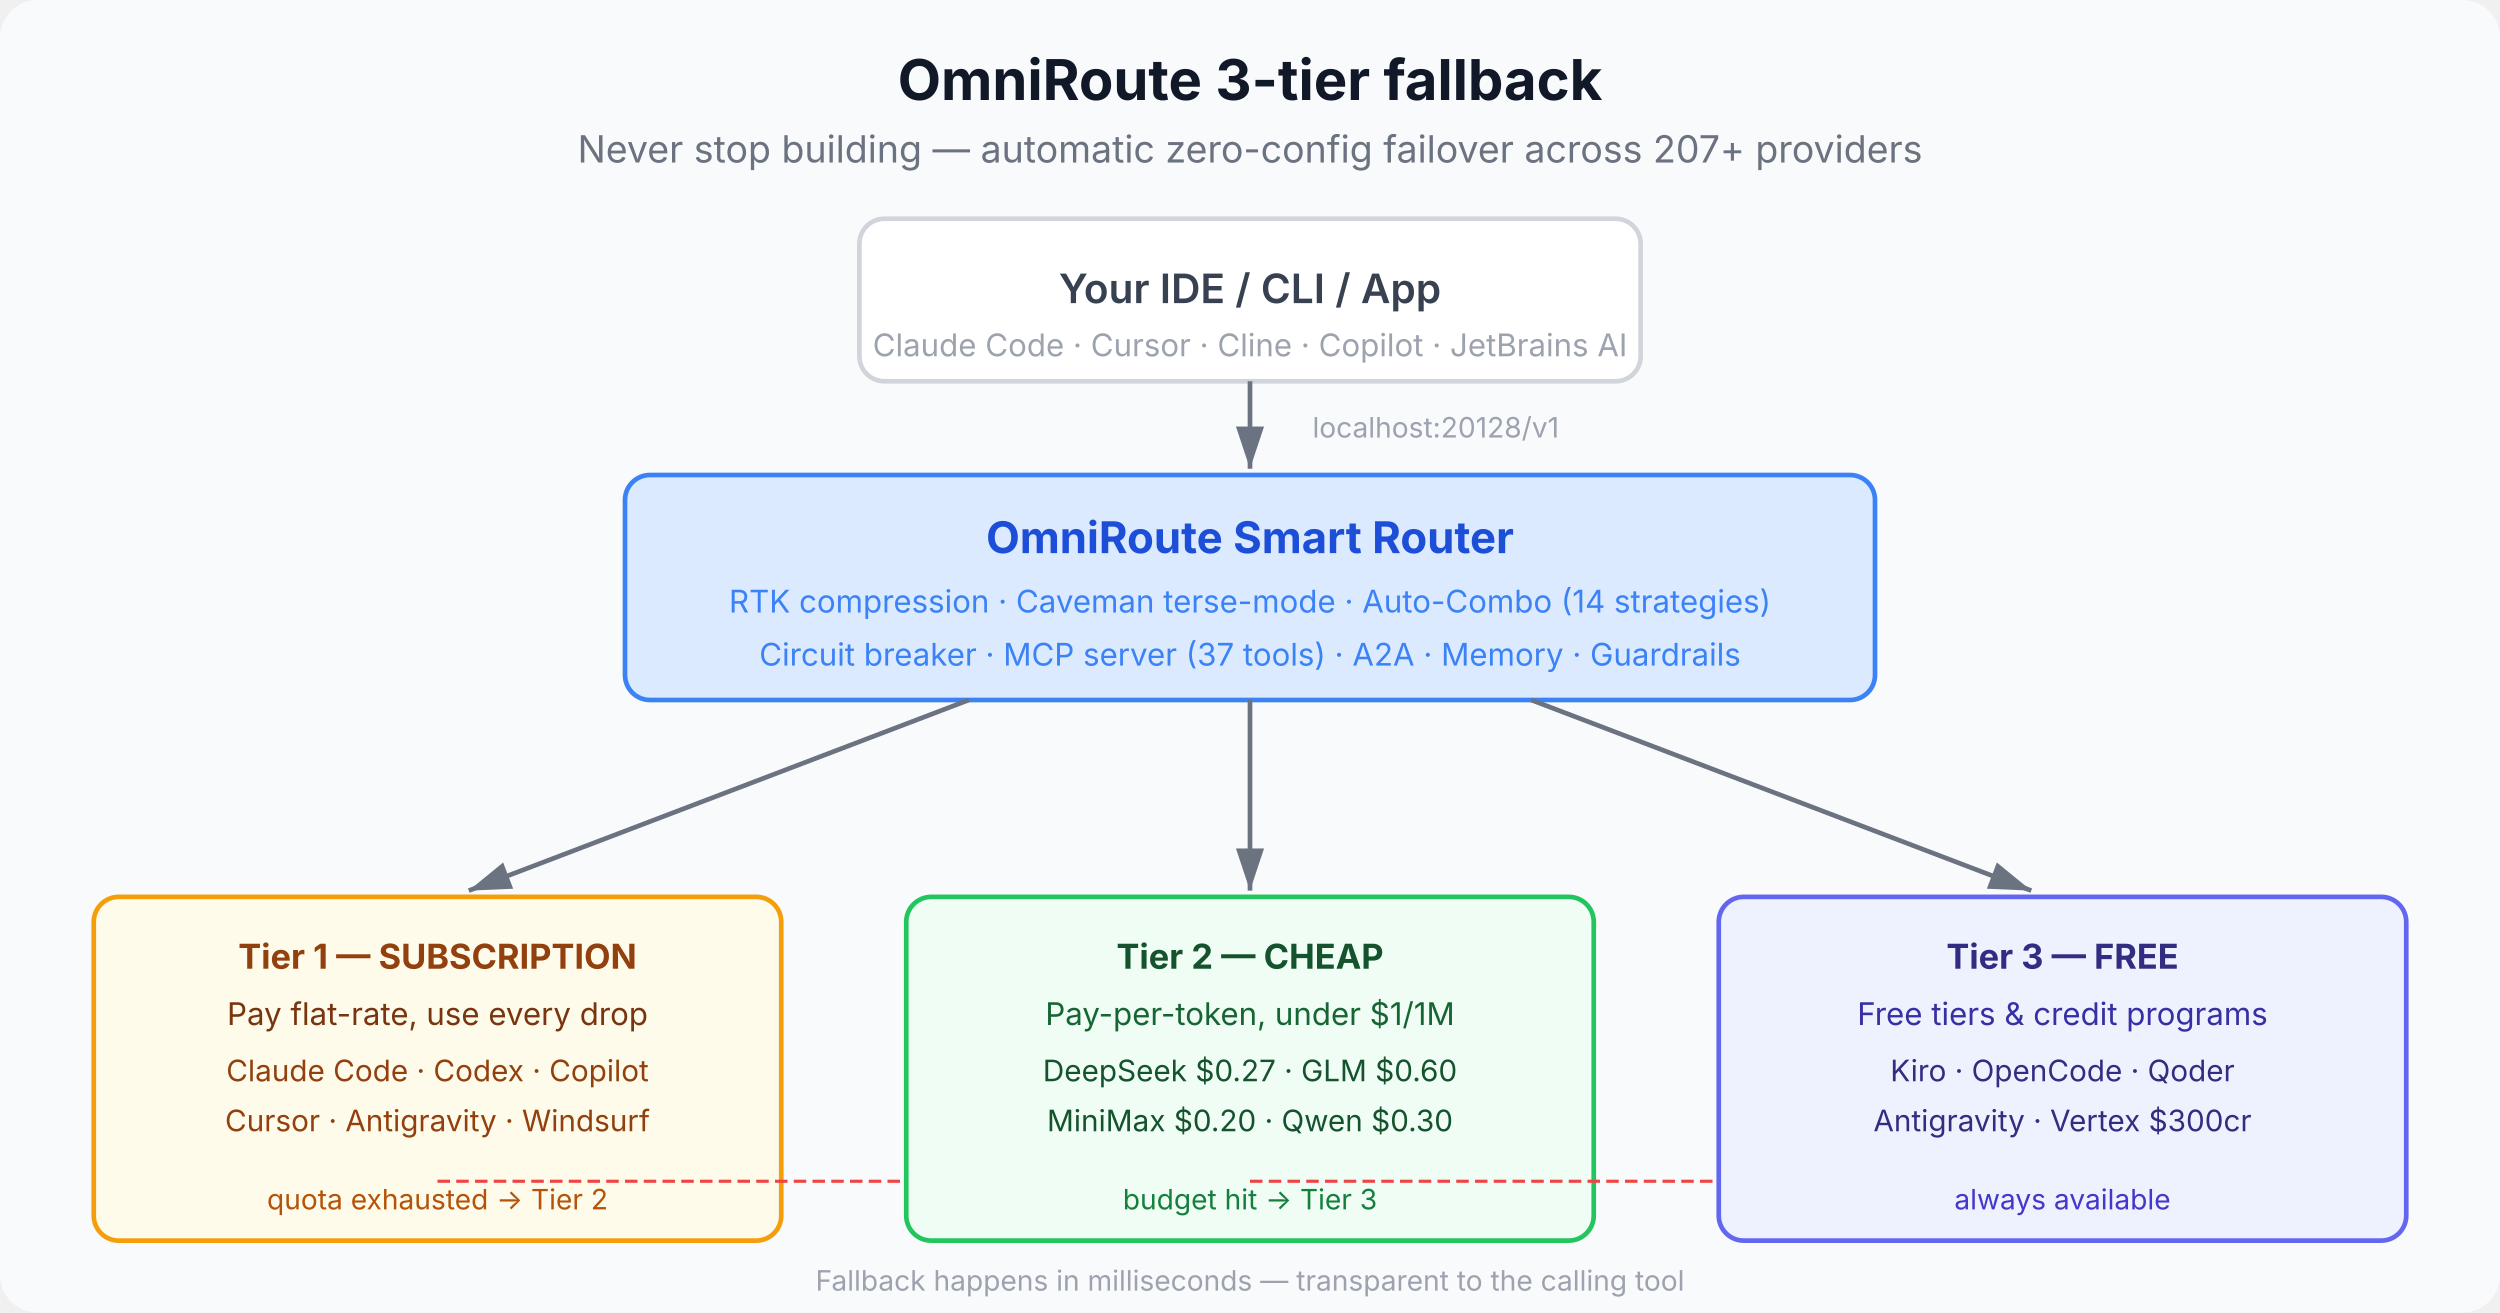
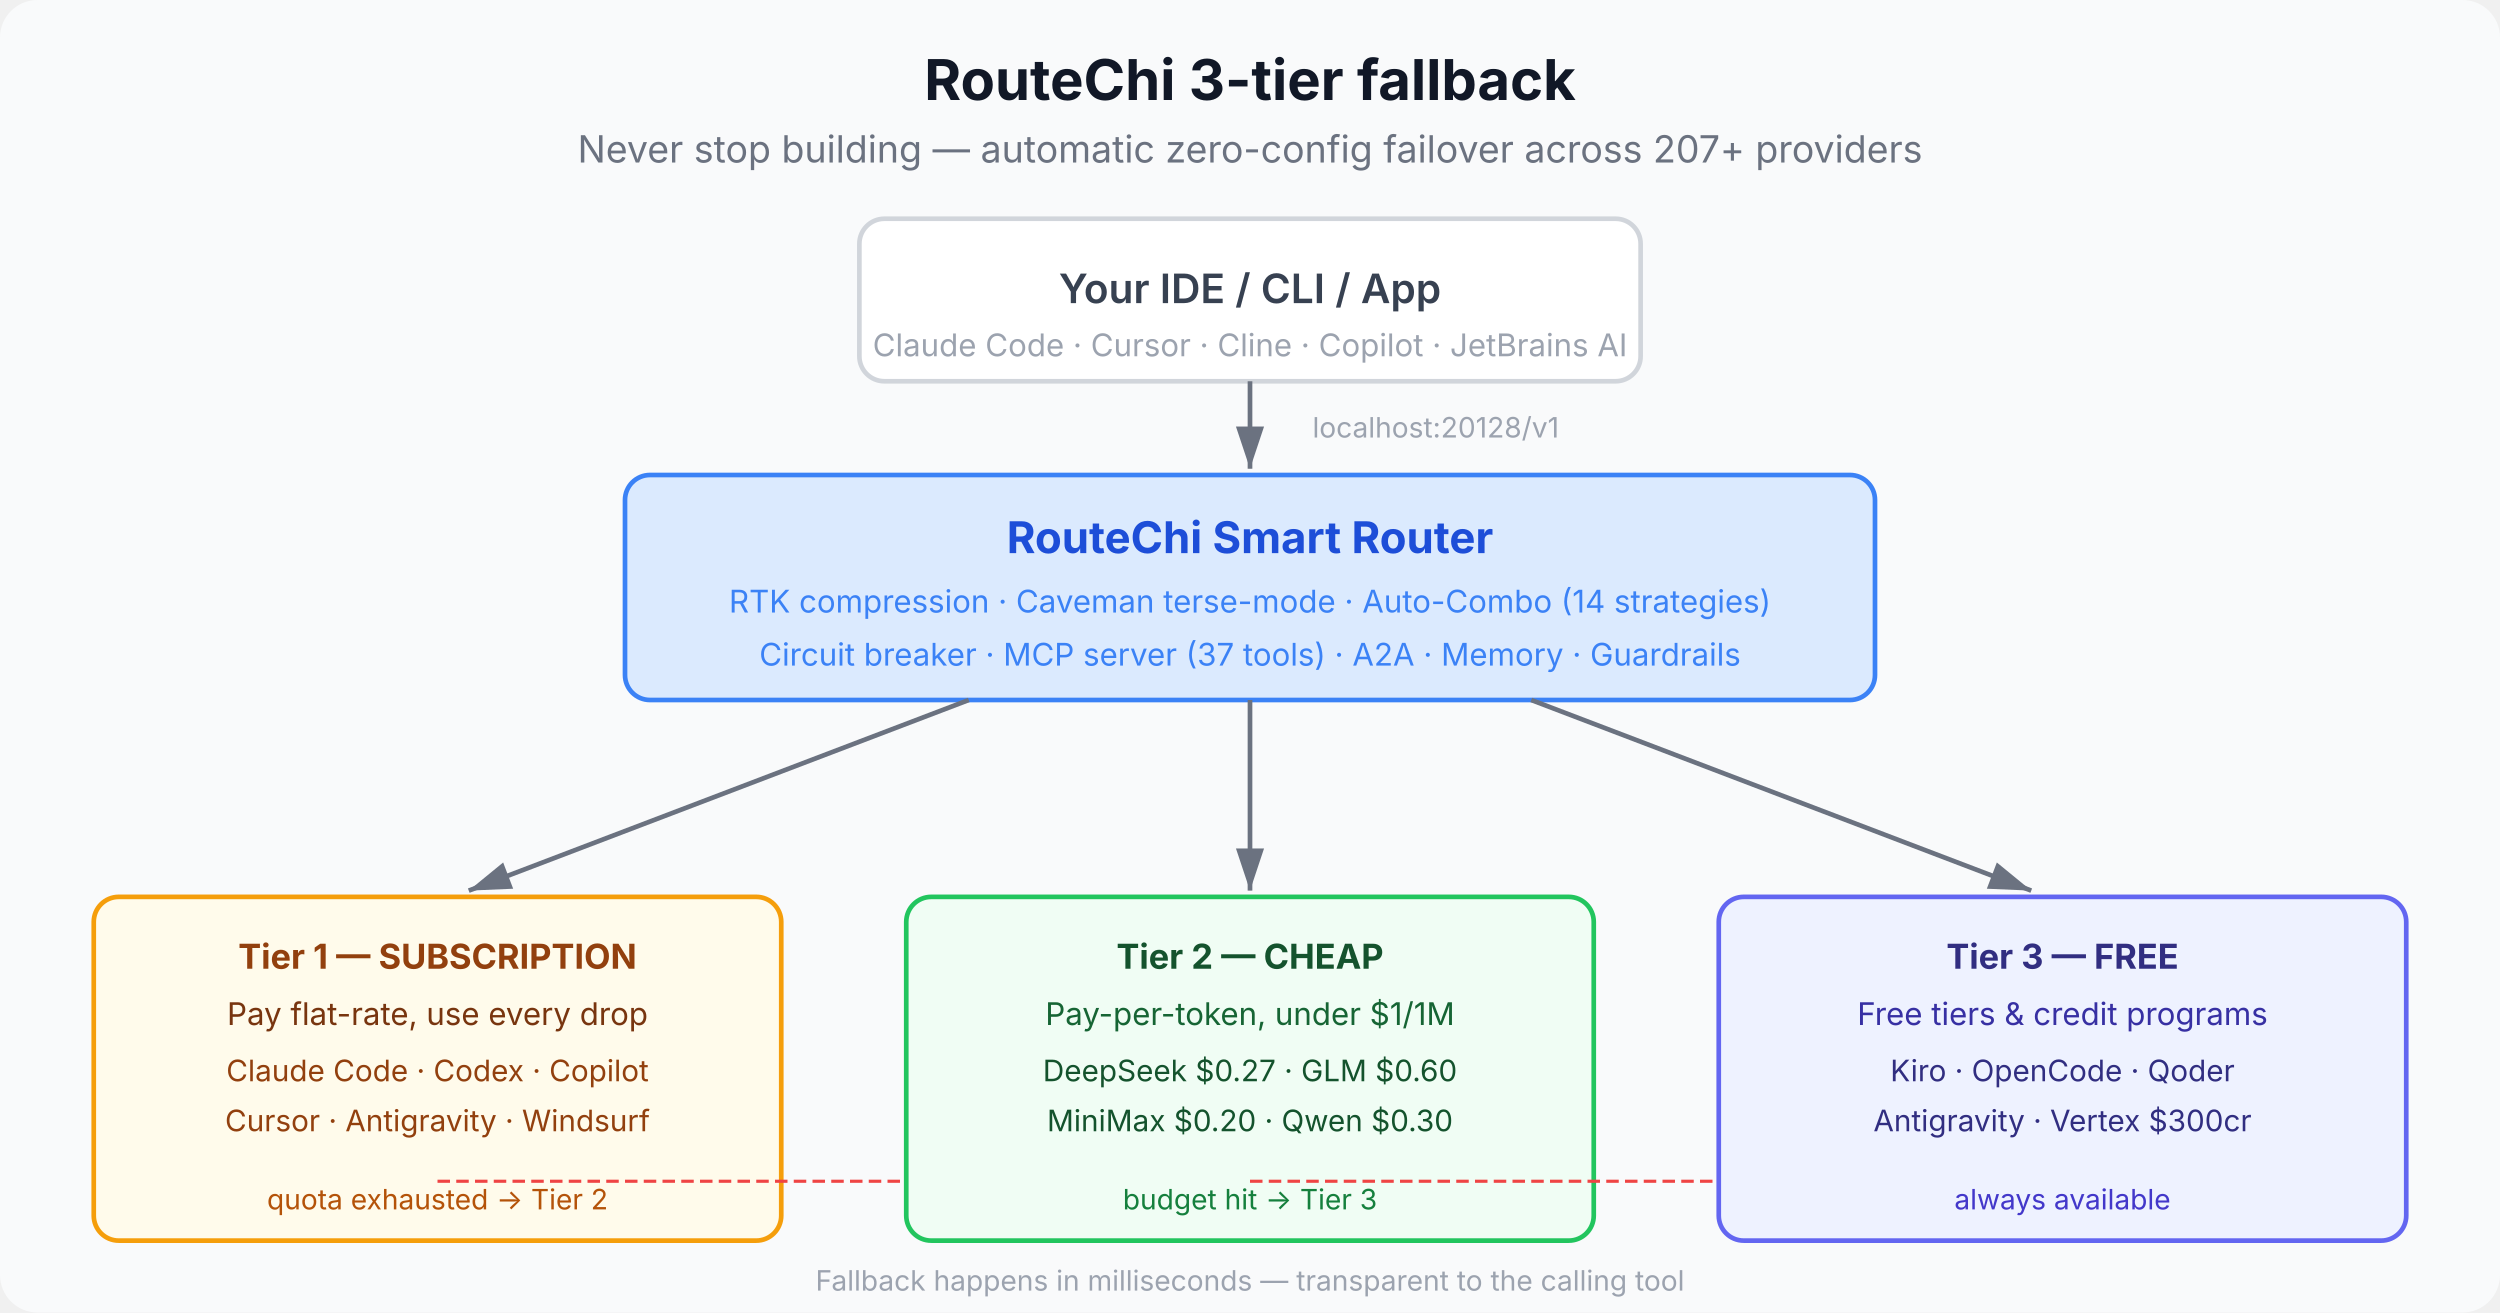
<svg xmlns="http://www.w3.org/2000/svg" viewBox="0 0 800 420" font-family="system-ui, -apple-system, sans-serif">
  <defs>
    <marker id="arrow-light" markerWidth="10" markerHeight="10" refX="9" refY="3" orient="auto">
      <path d="M0,0 L0,6 L9,3 z" fill="#6b7280" />
    </marker>
    <marker id="arrow-fallback-light" markerWidth="10" markerHeight="10" refX="9" refY="3" orient="auto">
      <path d="M0,0 L0,6 L9,3 z" fill="#ef4444" />
    </marker>
  </defs>
  <rect width="800" height="420" fill="#f9fafb" rx="12" />
-   <text x="400" y="32" text-anchor="middle" font-size="18" font-weight="700" fill="#111827">OmniRoute 3-tier fallback</text>
+   <text x="400" y="32" text-anchor="middle" font-size="18" font-weight="700" fill="#111827">RouteChi 3-tier fallback</text>
  <text x="400" y="52" text-anchor="middle" font-size="12" fill="#6b7280">Never stop building — automatic zero-config failover across 207+ providers</text>
  <rect x="275" y="70" width="250" height="52" rx="8" fill="#ffffff" stroke="#d1d5db" stroke-width="1.5" />
  <text x="400" y="97" text-anchor="middle" font-size="13" font-weight="600" fill="#374151">Your IDE / CLI / App</text>
  <text x="400" y="114" text-anchor="middle" font-size="10" fill="#9ca3af">Claude Code · Cursor · Cline · Copilot · JetBrains AI</text>
  <line x1="400" y1="122" x2="400" y2="150" stroke="#6b7280" stroke-width="1.5" marker-end="url(#arrow-light)" />
  <text x="420" y="140" font-size="9" fill="#9ca3af">localhost:20128/v1</text>
  <rect x="200" y="152" width="400" height="72" rx="8" fill="#dbeafe" stroke="#3b82f6" stroke-width="1.5" />
-   <text x="400" y="177" text-anchor="middle" font-size="14" font-weight="700" fill="#1d4ed8">OmniRoute Smart Router</text>
+   <text x="400" y="177" text-anchor="middle" font-size="14" font-weight="700" fill="#1d4ed8">RouteChi Smart Router</text>
  <text x="400" y="196" text-anchor="middle" font-size="10" fill="#3b82f6">RTK compression · Caveman terse-mode · Auto-Combo (14 strategies)</text>
  <text x="400" y="213" text-anchor="middle" font-size="10" fill="#3b82f6">Circuit breaker · MCP server (37 tools) · A2A · Memory · Guardrails</text>
  <line x1="310" y1="224" x2="150" y2="285" stroke="#6b7280" stroke-width="1.5" marker-end="url(#arrow-light)" />
  <line x1="400" y1="224" x2="400" y2="285" stroke="#6b7280" stroke-width="1.5" marker-end="url(#arrow-light)" />
  <line x1="490" y1="224" x2="650" y2="285" stroke="#6b7280" stroke-width="1.5" marker-end="url(#arrow-light)" />
  <rect x="30" y="287" width="220" height="110" rx="8" fill="#fffbeb" stroke="#f59e0b" stroke-width="1.5" />
  <text x="140" y="310" text-anchor="middle" font-size="11" font-weight="700" fill="#92400e">Tier 1 — SUBSCRIPTION</text>
  <text x="140" y="328" text-anchor="middle" font-size="10" fill="#78350f">Pay flat-rate, use every drop</text>
  <text x="140" y="346" text-anchor="middle" font-size="9.5" fill="#92400e">Claude Code · Codex · Copilot</text>
  <text x="140" y="362" text-anchor="middle" font-size="9.5" fill="#92400e">Cursor · Antigravity · Windsurf</text>
  <text x="140" y="387" text-anchor="middle" font-size="9" fill="#b45309">quota exhausted → Tier 2</text>
  <line x1="140" y1="378" x2="300" y2="378" stroke="#ef4444" stroke-width="1" stroke-dasharray="4,2" marker-end="url(#arrow-fallback-light)" />
  <rect x="290" y="287" width="220" height="110" rx="8" fill="#f0fdf4" stroke="#22c55e" stroke-width="1.5" />
  <text x="400" y="310" text-anchor="middle" font-size="11" font-weight="700" fill="#14532d">Tier 2 — CHEAP</text>
  <text x="400" y="328" text-anchor="middle" font-size="10" fill="#166534">Pay-per-token, under $1/1M</text>
  <text x="400" y="346" text-anchor="middle" font-size="9.5" fill="#14532d">DeepSeek $0.27 · GLM $0.60</text>
  <text x="400" y="362" text-anchor="middle" font-size="9.5" fill="#14532d">MiniMax $0.20 · Qwen $0.30</text>
  <text x="400" y="387" text-anchor="middle" font-size="9" fill="#15803d">budget hit → Tier 3</text>
  <line x1="400" y1="378" x2="560" y2="378" stroke="#ef4444" stroke-width="1" stroke-dasharray="4,2" marker-end="url(#arrow-fallback-light)" />
  <rect x="550" y="287" width="220" height="110" rx="8" fill="#eef2ff" stroke="#6366f1" stroke-width="1.5" />
  <text x="660" y="310" text-anchor="middle" font-size="11" font-weight="700" fill="#312e81">Tier 3 — FREE</text>
  <text x="660" y="328" text-anchor="middle" font-size="10" fill="#3730a3">Free tiers &amp; credit programs</text>
  <text x="660" y="346" text-anchor="middle" font-size="9.5" fill="#312e81">Kiro · OpenCode · Qoder</text>
  <text x="660" y="362" text-anchor="middle" font-size="9.5" fill="#312e81">Antigravity · Vertex $300cr</text>
  <text x="660" y="387" text-anchor="middle" font-size="9" fill="#4338ca">always available</text>
  <text x="400" y="413" text-anchor="middle" font-size="9" fill="#9ca3af">Fallback happens in milliseconds — transparent to the calling tool</text>
</svg>
